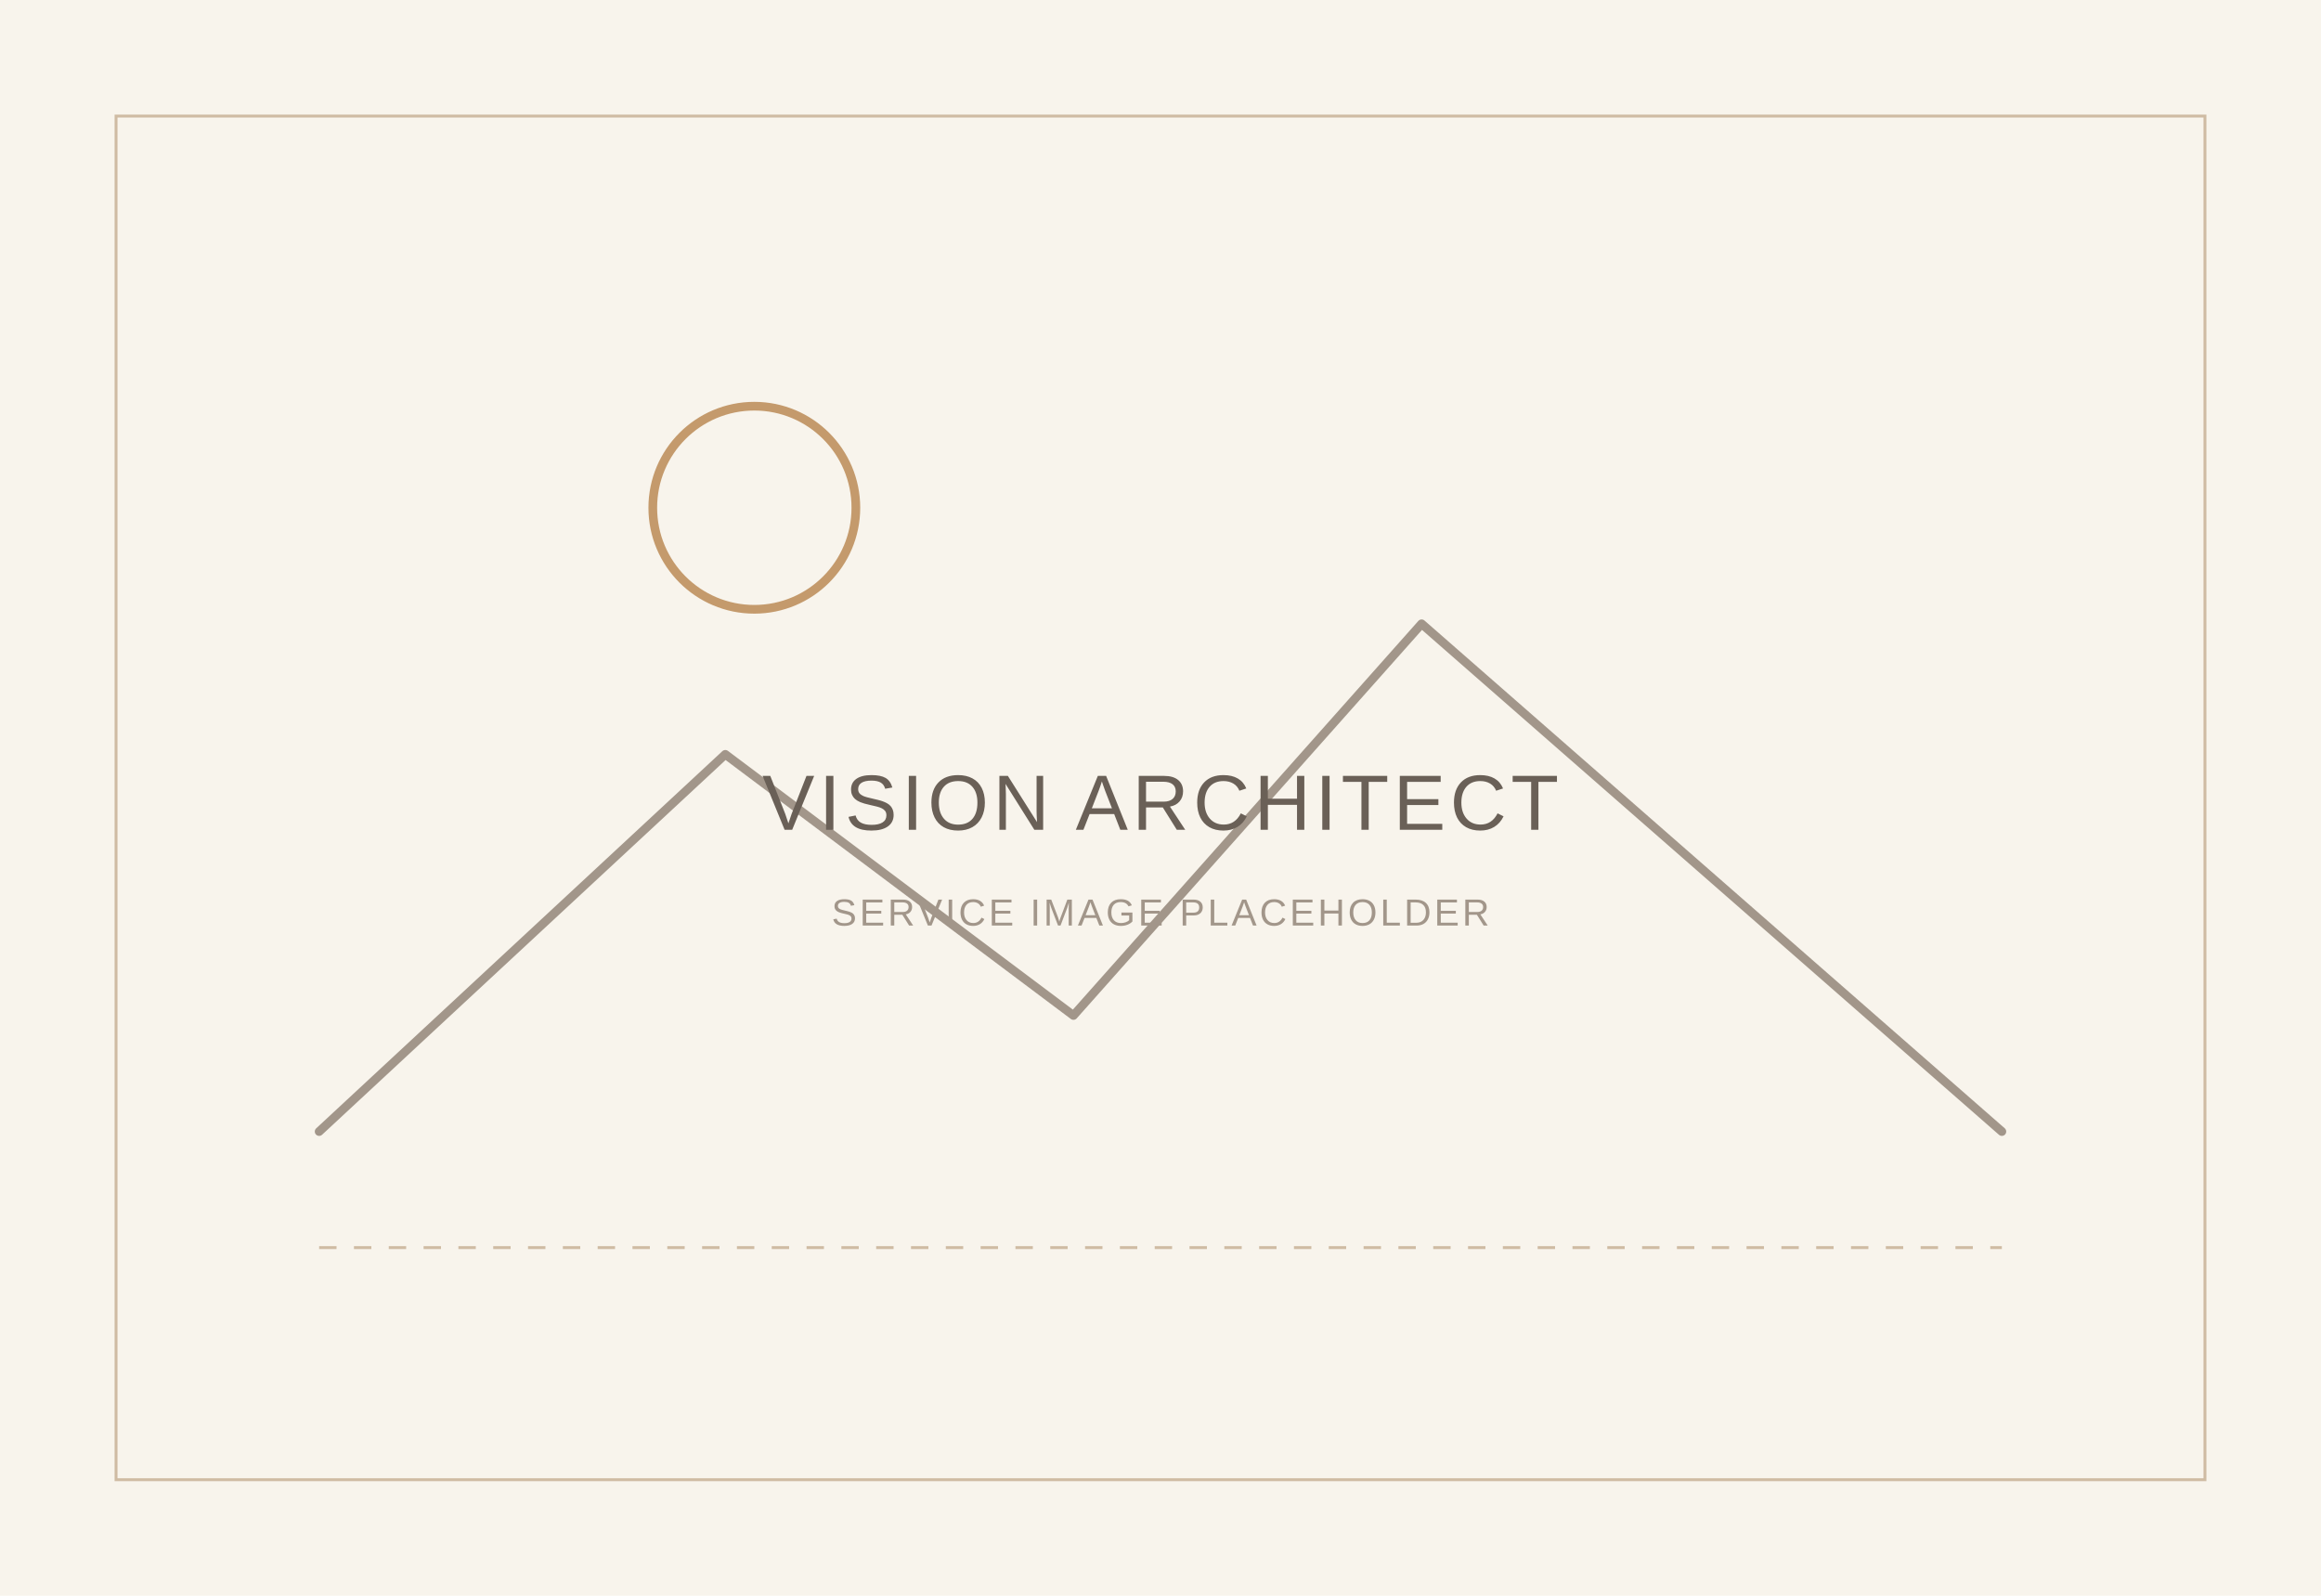
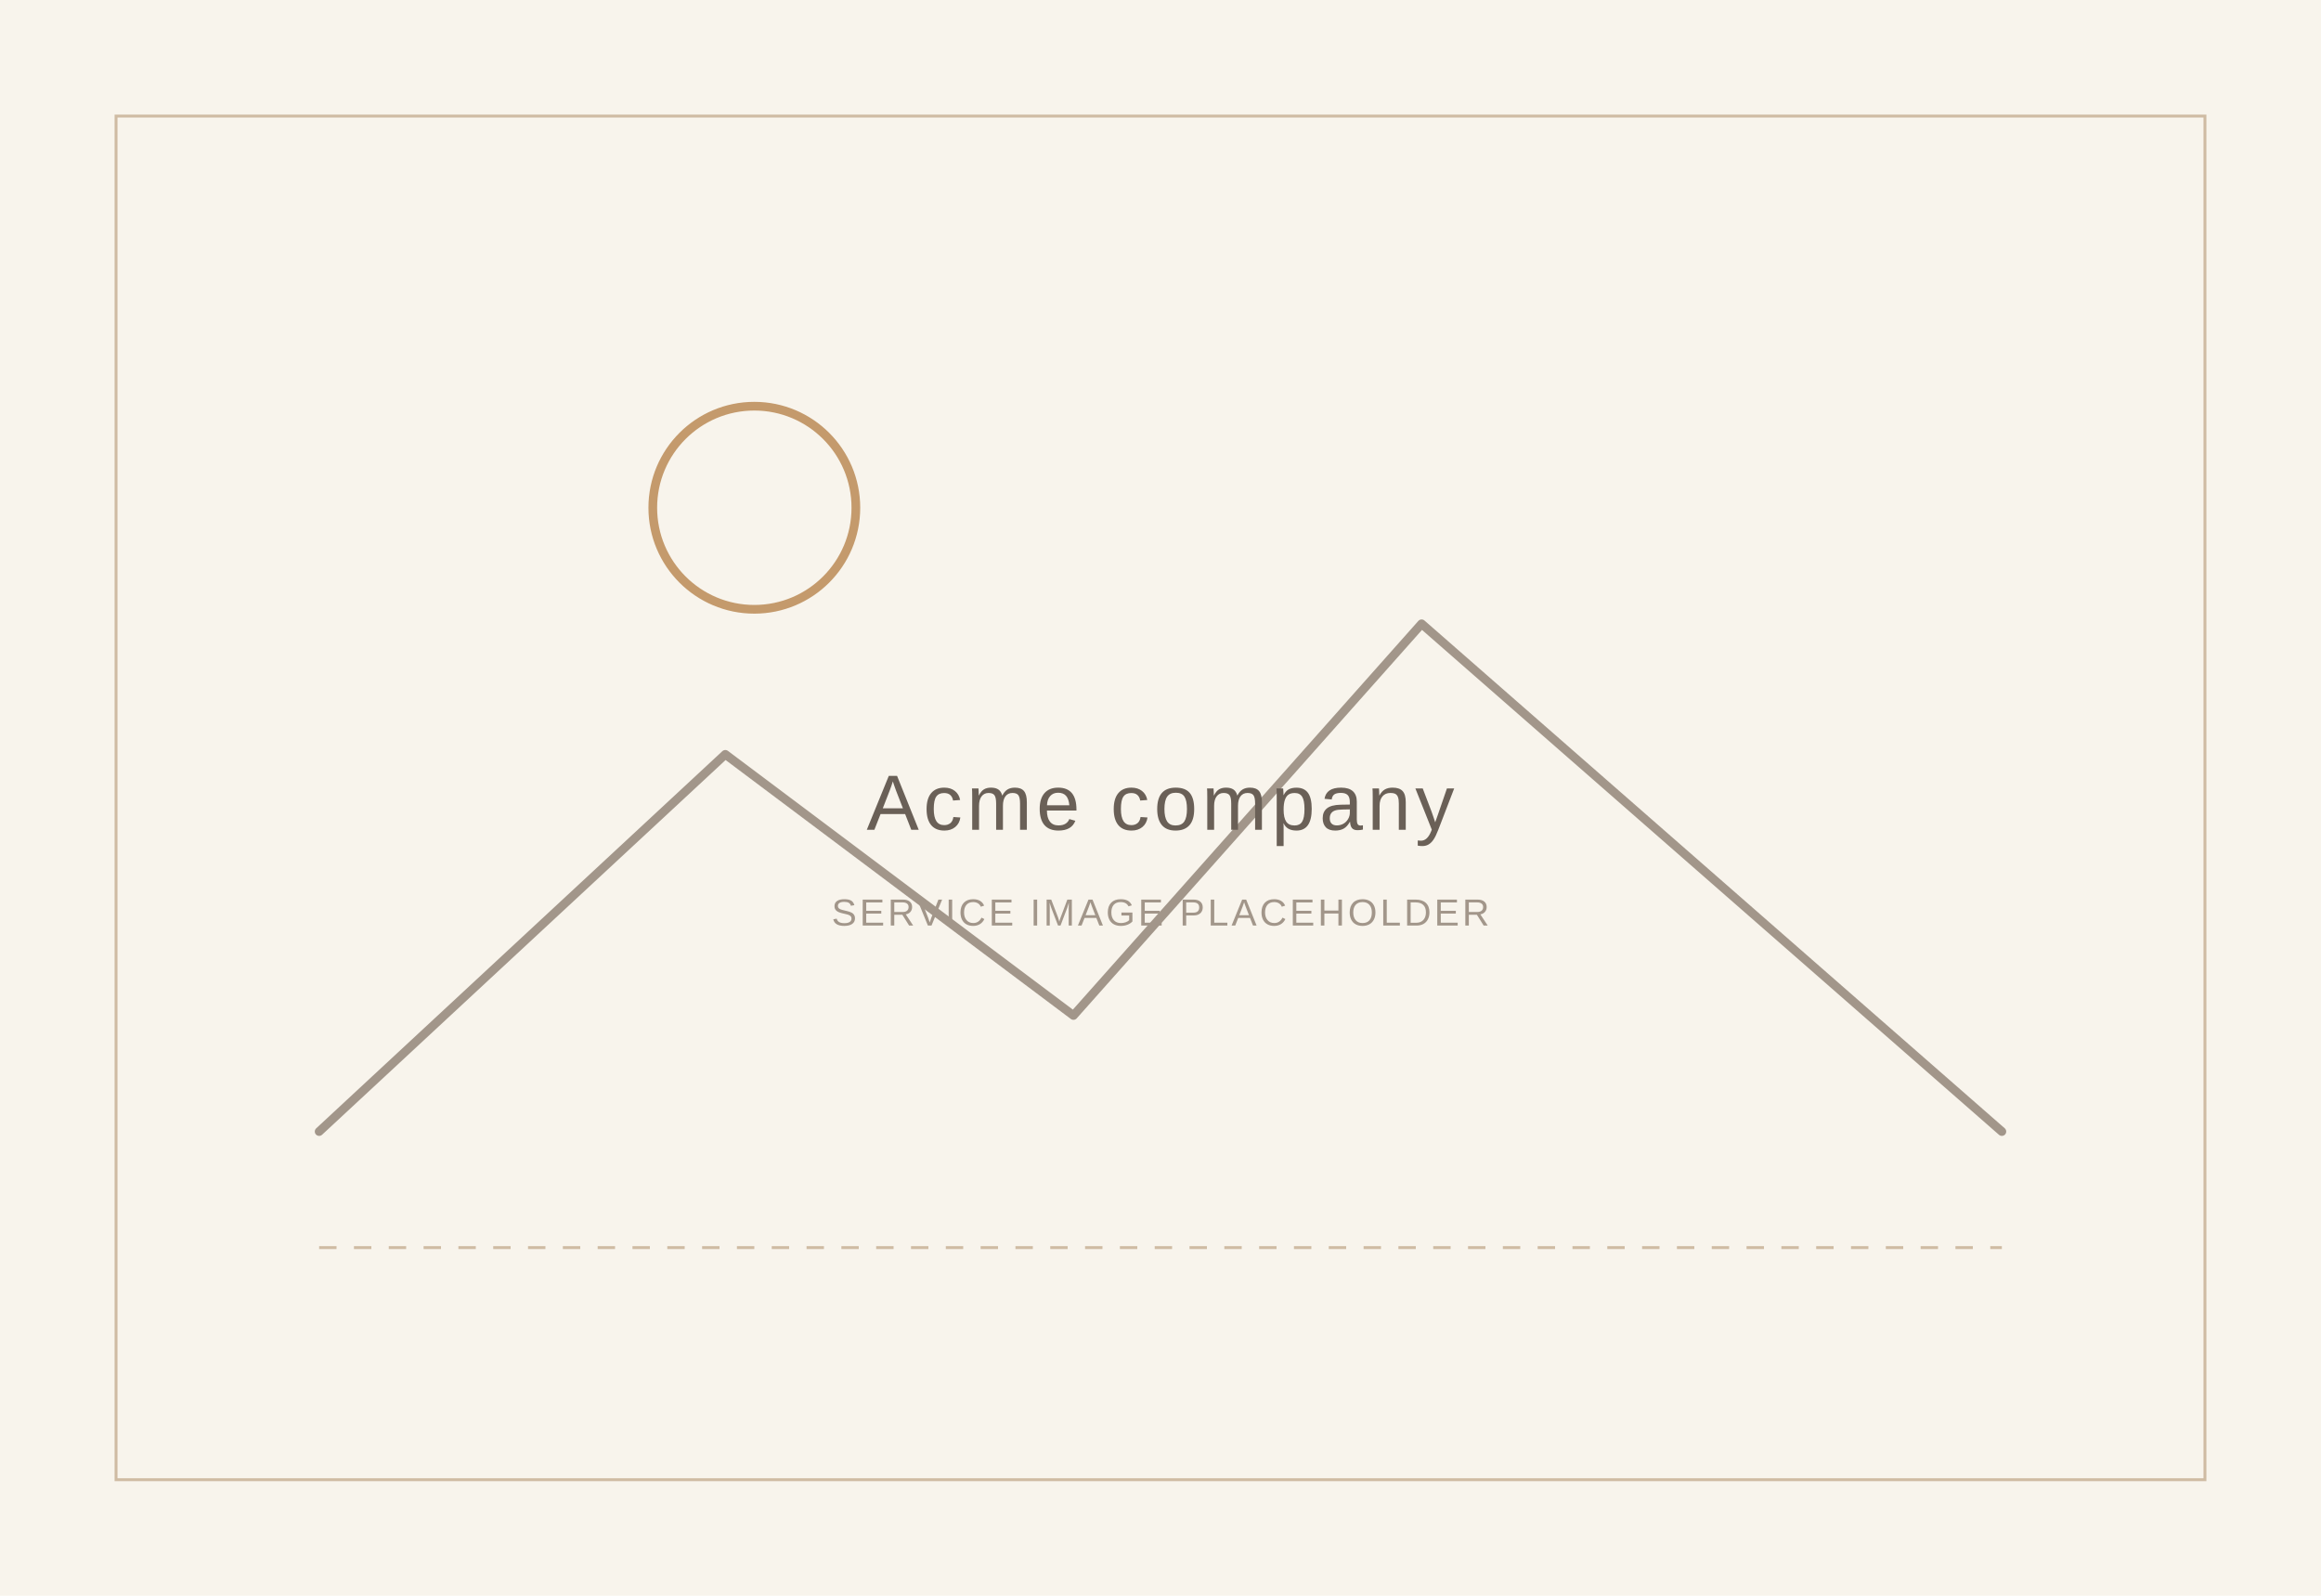
<svg xmlns="http://www.w3.org/2000/svg" width="1600" height="1100" viewBox="0 0 1600 1100" fill="none">
  <rect width="1600" height="1100" fill="#F8F4EC" />
  <rect x="80" y="80" width="1440" height="940" stroke="#CFBBA3" stroke-width="2" />
  <path d="M220 780L500 520L740 700L980 430L1380 780" stroke="#A2968A" stroke-width="6" stroke-linecap="round" stroke-linejoin="round" />
  <circle cx="520" cy="350" r="70" stroke="#C49A6C" stroke-width="6" />
  <path d="M220 860H1380" stroke="#CFBBA3" stroke-width="2" stroke-dasharray="12 12" />
-   <text x="50%" y="52%" text-anchor="middle" fill="#6A6057" font-size="54" font-family="Arial, sans-serif" letter-spacing="3">VISION ARCHITECT</text>
+   <text x="50%" y="52%" text-anchor="middle" fill="#6A6057" font-size="54" font-family="Arial, sans-serif" letter-spacing="3">Acme company</text>
  <text x="50%" y="58%" text-anchor="middle" fill="#A2968A" font-size="26" font-family="Arial, sans-serif" letter-spacing="2">SERVICE IMAGE PLACEHOLDER</text>
</svg>
